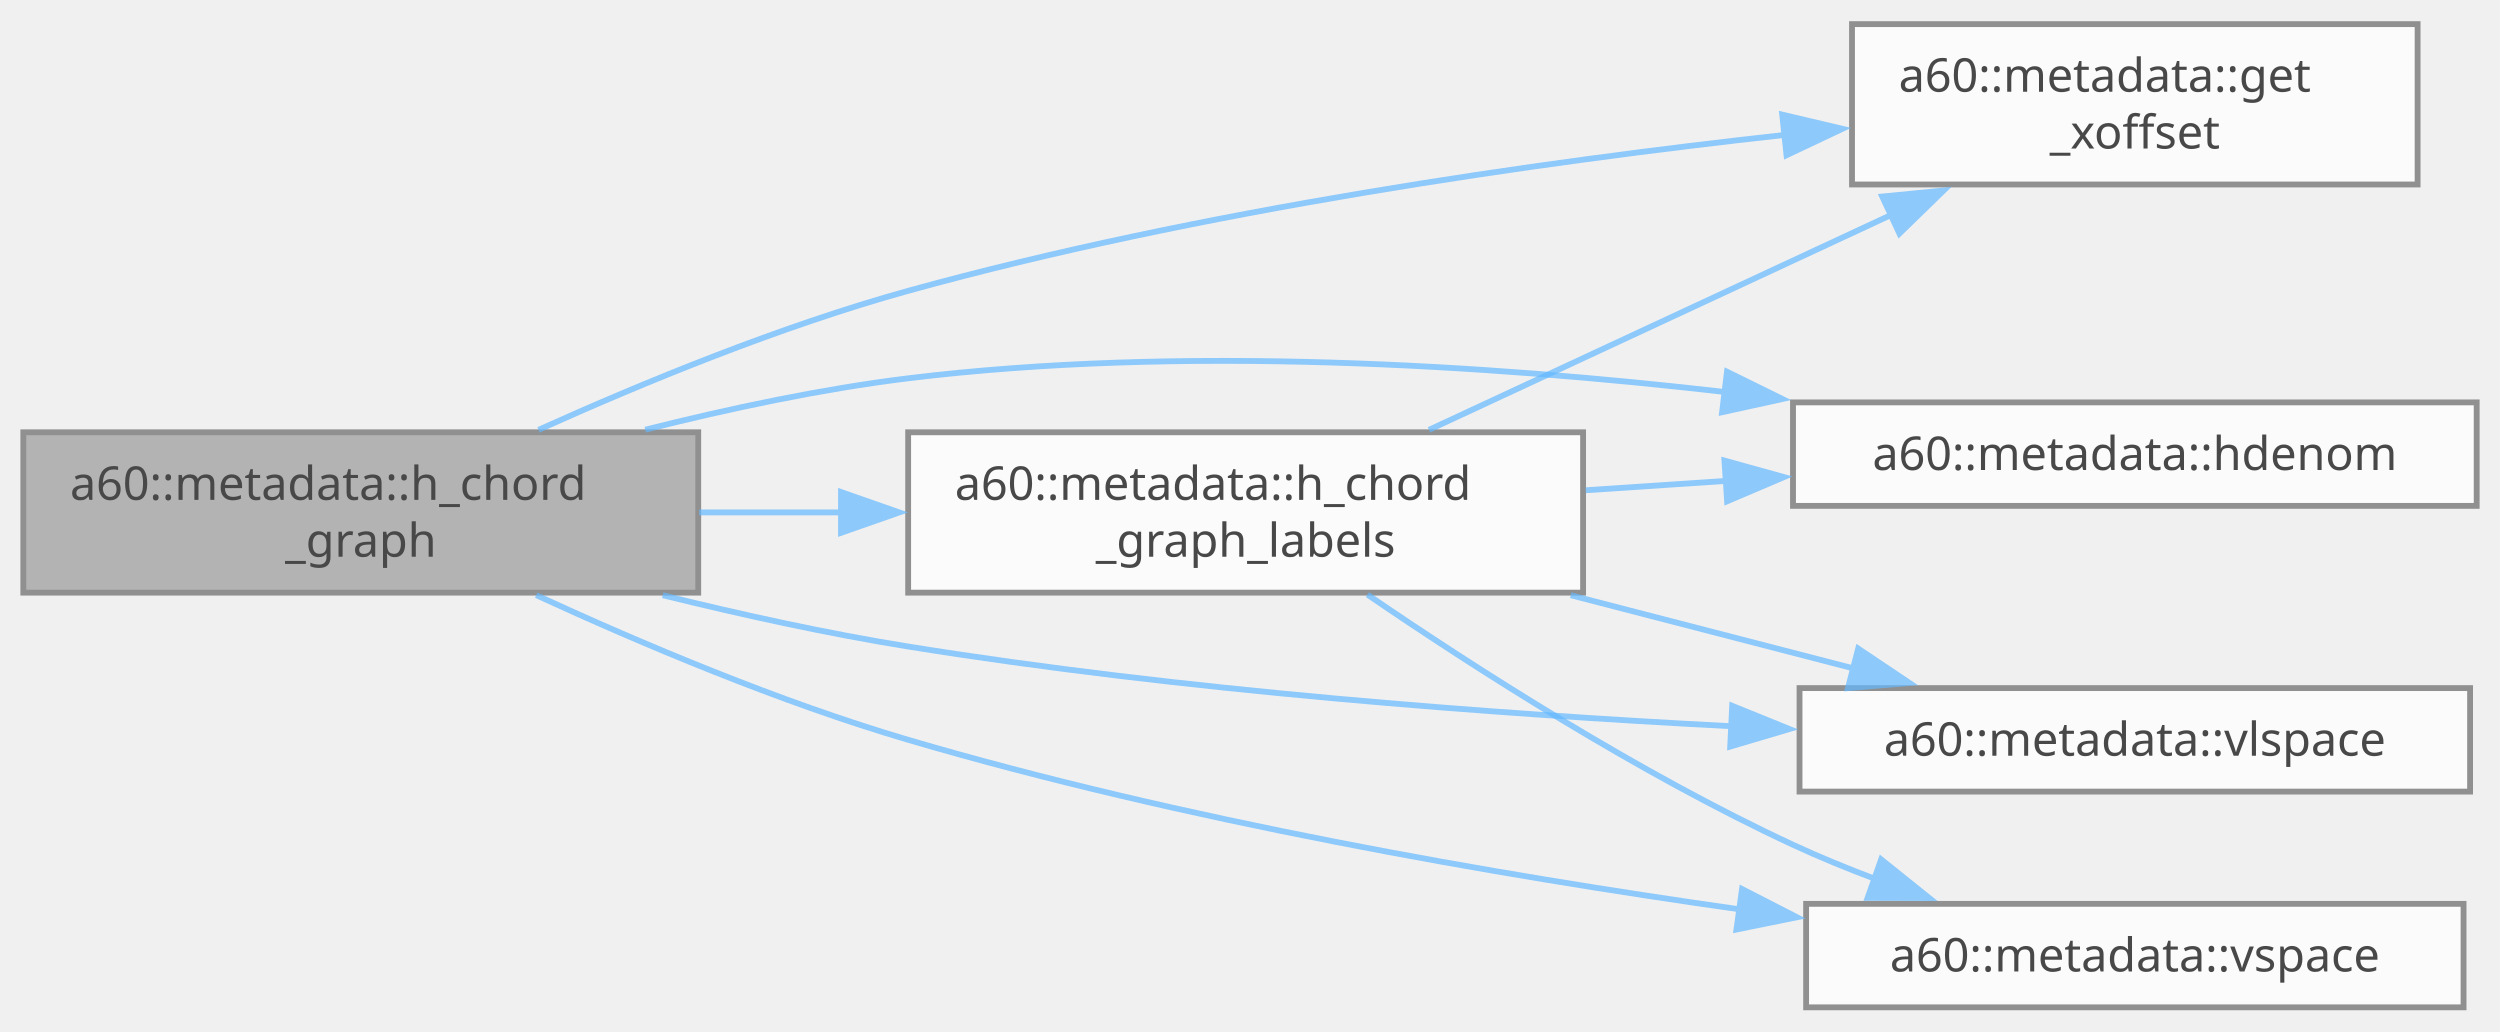
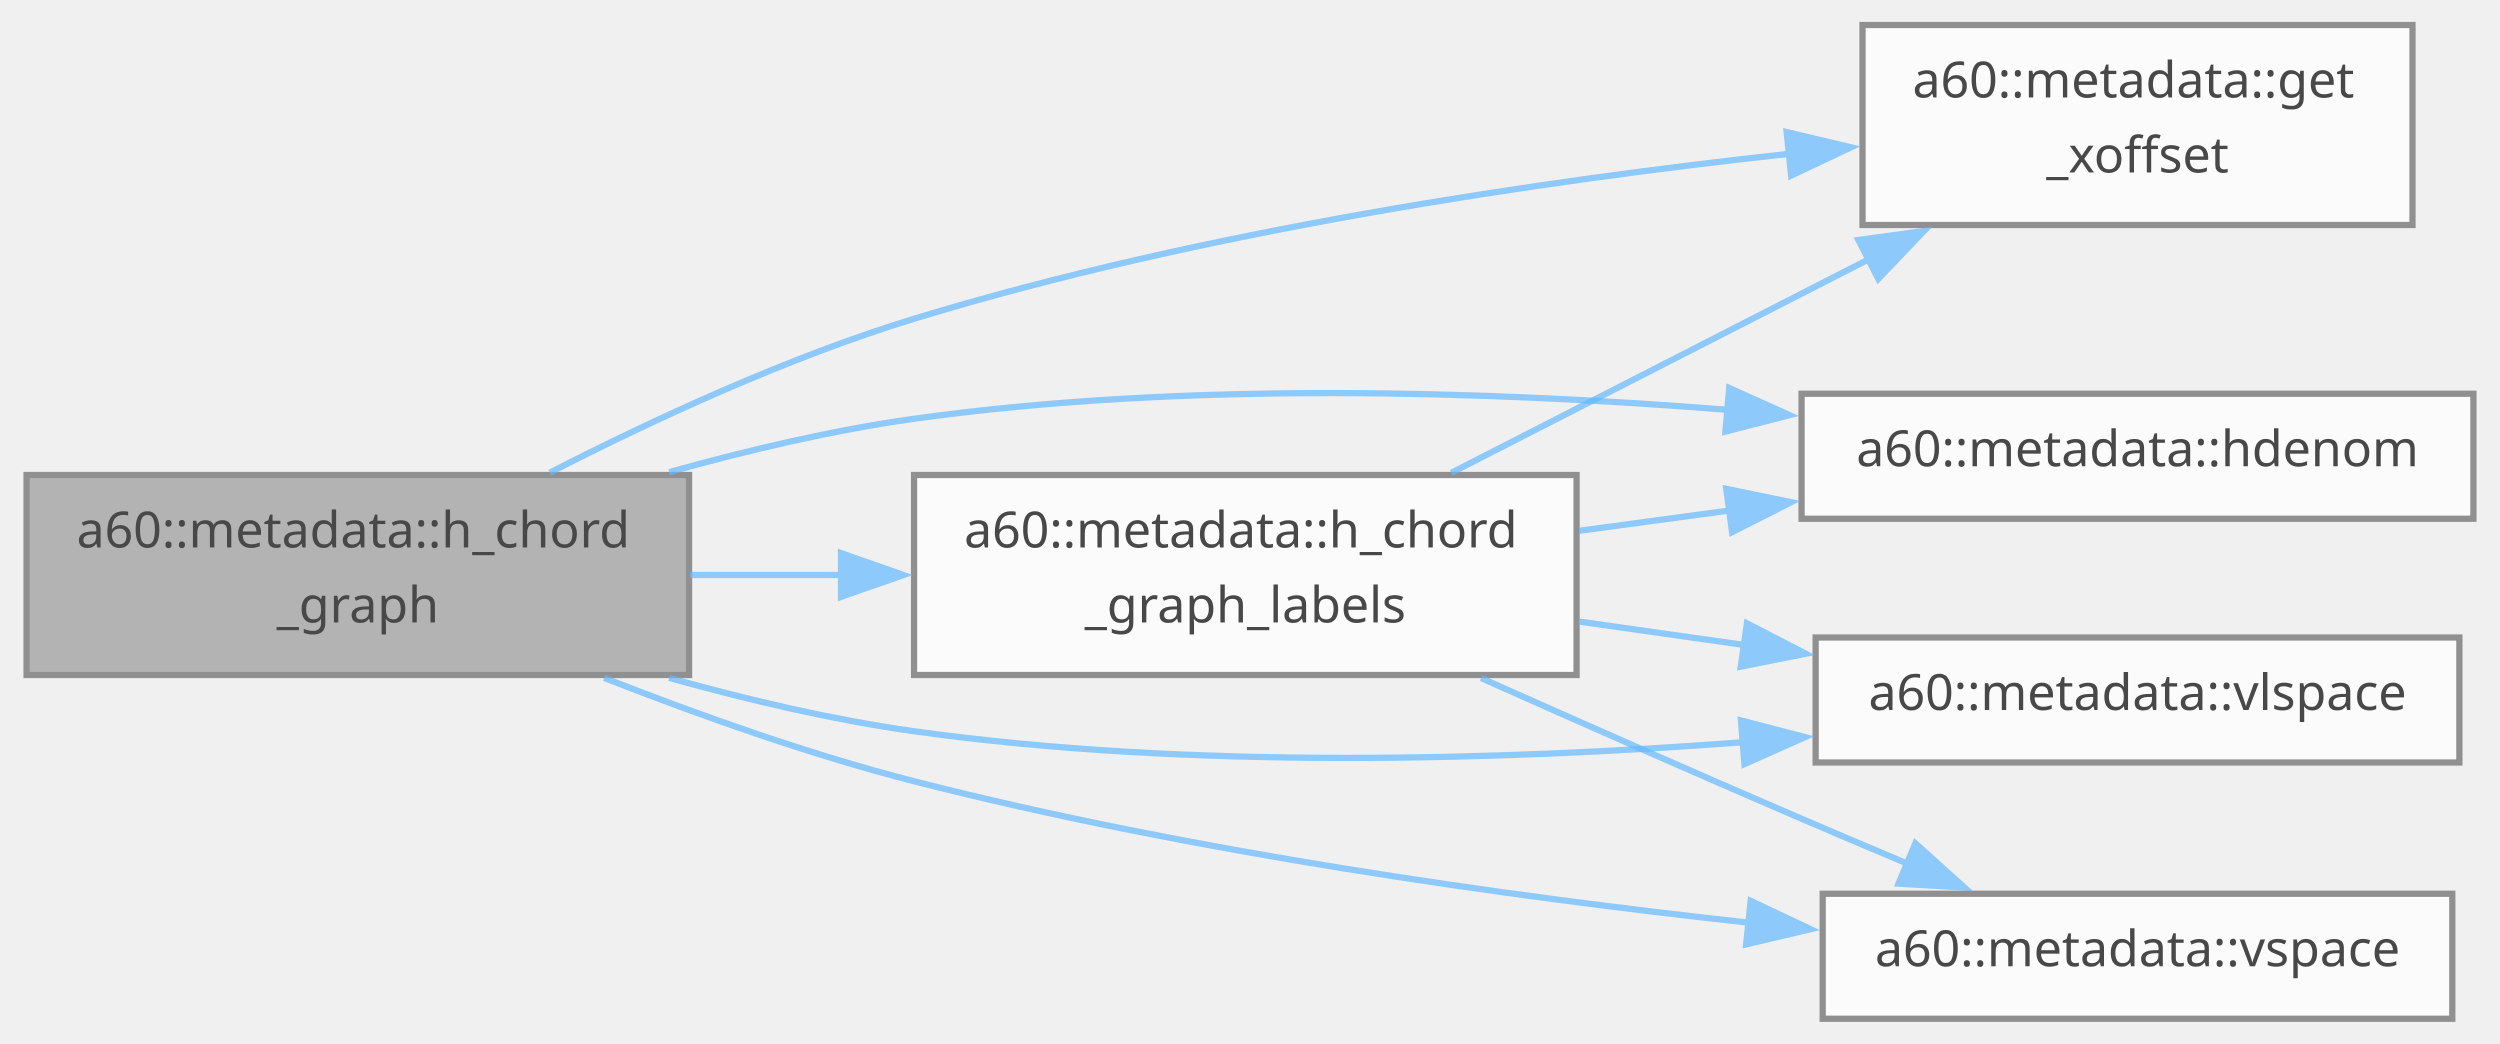
- <svg xmlns="http://www.w3.org/2000/svg" xmlns:xlink="http://www.w3.org/1999/xlink" width="429pt" height="177pt" viewBox="0.00 0.00 428.75 176.62">
+ <svg xmlns="http://www.w3.org/2000/svg" xmlns:xlink="http://www.w3.org/1999/xlink" width="400pt" height="167pt" viewBox="0.00 0.00 399.50 167.00">
  <svg id="main" version="1.1" xml:space="preserve">
    <style type="text/css">
.node, .edge {opacity: 0.7;}
.node.selected, .edge.selected {opacity: 1;}
.edge:hover path { stroke: red; }
.edge:hover polygon { stroke: red; fill: red; }
</style>
    <svg id="graph" class="graph">
-       <g id="graph0" class="graph" transform="scale(1 1) rotate(0) translate(4 172.62)">
+       <g id="graph0" class="graph" transform="scale(1 1) rotate(0) translate(4 163)">
        <g id="Node000001" class="node">
          <g id="a_Node000001">
            <a xlink:title=" ">
-               <polygon fill="#999999" stroke="#666666" points="115.75,-98.62 0,-98.62 0,-71.12 115.75,-71.12 115.75,-98.62" />
-               <text text-anchor="start" x="8" y="-87.03" font-family="SourceSans" font-size="8.00">a60::metadata::h_chord</text>
-               <text text-anchor="middle" x="57.88" y="-77.28" font-family="SourceSans" font-size="8.00">_graph</text>
+               <polygon fill="#999999" stroke="#666666" points="106,-87 0,-87 0,-55 106,-55 106,-87" />
+               <text text-anchor="start" x="8" y="-75.4" font-family="SourceSans" font-size="8.00">a60::metadata::h_chord</text>
+               <text text-anchor="middle" x="53" y="-63.4" font-family="SourceSans" font-size="8.00">_graph</text>
            </a>
          </g>
        </g>
        <g id="Node000002" class="node">
          <g id="a_Node000002">
            <a xlink:href="namespacea60_1_1metadata.html#a4c88caad75ba7fd9dffc58be1f715b28" target="_top" xlink:title="Compute xoffset.">
-               <polygon fill="white" stroke="#666666" points="410.62,-168.62 313.62,-168.62 313.62,-141.12 410.62,-141.12 410.62,-168.62" />
-               <text text-anchor="start" x="321.62" y="-157.03" font-family="SourceSans" font-size="8.00">a60::metadata::get</text>
-               <text text-anchor="middle" x="362.12" y="-147.28" font-family="SourceSans" font-size="8.00">_xoffset</text>
+               <polygon fill="white" stroke="#666666" points="381.75,-159 293.75,-159 293.75,-127 381.75,-127 381.75,-159" />
+               <text text-anchor="start" x="301.75" y="-147.4" font-family="SourceSans" font-size="8.00">a60::metadata::get</text>
+               <text text-anchor="middle" x="337.75" y="-135.4" font-family="SourceSans" font-size="8.00">_xoffset</text>
            </a>
          </g>
        </g>
        <g id="edge1_Node000001_Node000002" class="edge">
          <g id="a_edge1_Node000001_Node000002">
            <a xlink:title=" ">
-               <path fill="none" stroke="#63b8ff" d="M88.36,-99.04C106.31,-107.13 129.92,-116.83 151.75,-122.88 201.58,-136.67 259.84,-144.96 302.23,-149.64" />
-               <polygon fill="#63b8ff" stroke="#63b8ff" points="301.65,-153.1 311.97,-150.67 302.39,-146.14 301.65,-153.1" />
+               <path fill="none" stroke="#63b8ff" d="M83.72,-87.38C100.4,-95.92 121.85,-105.84 142,-112 188.19,-126.13 242.61,-134.1 282.17,-138.41" />
+               <polygon fill="#63b8ff" stroke="#63b8ff" points="281.61,-141.87 291.92,-139.43 282.33,-134.91 281.61,-141.87" />
            </a>
          </g>
        </g>
        <g id="Node000003" class="node">
          <g id="a_Node000003">
            <a xlink:href="namespacea60_1_1metadata.html#a0e1ca2f297681851edcf2f74d3bf663e" target="_top" xlink:title="Grid, titles, labels for h_chord_graph. @yscale == how much to vertically scale the bar graph from ce...">
-               <polygon fill="white" stroke="#666666" points="267.5,-98.62 151.75,-98.62 151.75,-71.12 267.5,-71.12 267.5,-98.62" />
-               <text text-anchor="start" x="159.75" y="-87.03" font-family="SourceSans" font-size="8.00">a60::metadata::h_chord</text>
-               <text text-anchor="middle" x="209.62" y="-77.28" font-family="SourceSans" font-size="8.00">_graph_labels</text>
+               <polygon fill="white" stroke="#666666" points="248,-87 142,-87 142,-55 248,-55 248,-87" />
+               <text text-anchor="start" x="150" y="-75.4" font-family="SourceSans" font-size="8.00">a60::metadata::h_chord</text>
+               <text text-anchor="middle" x="195" y="-63.4" font-family="SourceSans" font-size="8.00">_graph_labels</text>
            </a>
          </g>
        </g>
        <g id="edge2_Node000001_Node000003" class="edge">
          <g id="a_edge2_Node000001_Node000003">
            <a xlink:title=" ">
-               <path fill="none" stroke="#63b8ff" d="M115.92,-84.88C123.89,-84.88 132.16,-84.88 140.32,-84.88" />
-               <polygon fill="#63b8ff" stroke="#63b8ff" points="140.23,-88.38 150.23,-84.88 140.23,-81.38 140.23,-88.38" />
+               <path fill="none" stroke="#63b8ff" d="M106.13,-71C114.06,-71 122.31,-71 130.45,-71" />
+               <polygon fill="#63b8ff" stroke="#63b8ff" points="130.31,-74.5 140.31,-71 130.31,-67.5 130.31,-74.5" />
            </a>
          </g>
        </g>
        <g id="Node000004" class="node">
          <g id="a_Node000004">
            <a xlink:href="namespacea60_1_1metadata.html#a22b86d9f6417957b79f6e9dab13296dc" target="_top" xlink:title=" ">
-               <polygon fill="white" stroke="#666666" points="420.75,-103.75 303.5,-103.75 303.5,-86 420.75,-86 420.75,-103.75" />
-               <text text-anchor="middle" x="362.12" y="-92.15" font-family="SourceSans" font-size="8.00">a60::metadata::hdenom</text>
+               <polygon fill="white" stroke="#666666" points="391.5,-100 284,-100 284,-80 391.5,-80 391.5,-100" />
+               <text text-anchor="middle" x="337.75" y="-88.4" font-family="SourceSans" font-size="8.00">a60::metadata::hdenom</text>
            </a>
          </g>
        </g>
        <g id="edge7_Node000001_Node000004" class="edge">
          <g id="a_edge7_Node000001_Node000004">
            <a xlink:title=" ">
-               <path fill="none" stroke="#63b8ff" d="M106.66,-99.06C121.03,-102.68 136.91,-106.06 151.75,-107.88 198.34,-113.56 251.09,-110.22 291.99,-105.51" />
-               <polygon fill="#63b8ff" stroke="#63b8ff" points="292.18,-109.01 301.69,-104.33 291.34,-102.06 292.18,-109.01" />
+               <path fill="none" stroke="#63b8ff" d="M102.82,-87.46C115.44,-90.99 129.1,-94.2 142,-96 185.11,-102.01 234.09,-100.46 272.15,-97.43" />
+               <polygon fill="#63b8ff" stroke="#63b8ff" points="272.42,-100.92 282.08,-96.58 271.82,-93.95 272.42,-100.92" />
            </a>
          </g>
        </g>
        <g id="Node000005" class="node">
          <g id="a_Node000005">
            <a xlink:href="namespacea60_1_1metadata.html#a2a619ed21560d442f5dfae5ea8101fce" target="_top" xlink:title="Distance between label and top/bottom of line or text.">
-               <polygon fill="white" stroke="#666666" points="419.62,-54.75 304.62,-54.75 304.62,-37 419.62,-37 419.62,-54.75" />
-               <text text-anchor="middle" x="362.12" y="-43.15" font-family="SourceSans" font-size="8.00">a60::metadata::vlspace</text>
+               <polygon fill="white" stroke="#666666" points="389.25,-61 286.25,-61 286.25,-41 389.25,-41 389.25,-61" />
+               <text text-anchor="middle" x="337.75" y="-49.4" font-family="SourceSans" font-size="8.00">a60::metadata::vlspace</text>
            </a>
          </g>
        </g>
        <g id="edge8_Node000001_Node000005" class="edge">
          <g id="a_edge8_Node000001_Node000005">
            <a xlink:title=" ">
-               <path fill="none" stroke="#63b8ff" d="M109.66,-70.68C123.24,-67.33 137.97,-64.09 151.75,-61.88 198.63,-54.33 252.01,-50.32 293.14,-48.2" />
-               <polygon fill="#63b8ff" stroke="#63b8ff" points="293.07,-51.71 302.88,-47.73 292.73,-44.72 293.07,-51.71" />
+               <path fill="none" stroke="#63b8ff" d="M102.82,-54.54C115.44,-51.01 129.1,-47.8 142,-46 186.21,-39.84 236.59,-41.36 275.04,-44.28" />
+               <polygon fill="#63b8ff" stroke="#63b8ff" points="274.3,-47.73 284.55,-45.06 274.86,-40.75 274.3,-47.73" />
            </a>
          </g>
        </g>
        <g id="Node000006" class="node">
          <g id="a_Node000006">
            <a xlink:href="namespacea60_1_1metadata.html#a888d9b1e7402e335f8e7544373855a92" target="_top" xlink:title=" ">
-               <polygon fill="white" stroke="#666666" points="418.5,-17.75 305.75,-17.75 305.75,0 418.5,0 418.5,-17.75" />
-               <text text-anchor="middle" x="362.12" y="-6.15" font-family="SourceSans" font-size="8.00">a60::metadata::vspace</text>
+               <polygon fill="white" stroke="#666666" points="388.12,-20 287.38,-20 287.38,0 388.12,0 388.12,-20" />
+               <text text-anchor="middle" x="337.75" y="-8.4" font-family="SourceSans" font-size="8.00">a60::metadata::vspace</text>
            </a>
          </g>
        </g>
        <g id="edge9_Node000001_Node000006" class="edge">
          <g id="a_edge9_Node000001_Node000006">
            <a xlink:title=" ">
-               <path fill="none" stroke="#63b8ff" d="M87.96,-70.69C105.97,-62.4 129.77,-52.34 151.75,-45.88 198.52,-32.11 252.77,-22.7 294.32,-16.81" />
-               <polygon fill="#63b8ff" stroke="#63b8ff" points="294.76,-20.29 304.19,-15.45 293.8,-13.35 294.76,-20.29" />
+               <path fill="none" stroke="#63b8ff" d="M92.41,-54.54C107.62,-48.57 125.4,-42.25 142,-38 186.12,-26.7 237.11,-19.57 275.85,-15.34" />
+               <polygon fill="#63b8ff" stroke="#63b8ff" points="275.86,-18.86 285.44,-14.33 275.13,-11.9 275.86,-18.86" />
            </a>
          </g>
        </g>
        <g id="edge3_Node000003_Node000002" class="edge">
          <g id="a_edge3_Node000003_Node000002">
            <a xlink:title=" ">
-               <path fill="none" stroke="#63b8ff" d="M241.08,-99.04C263.93,-109.67 295.44,-124.32 320.44,-135.95" />
-               <polygon fill="#63b8ff" stroke="#63b8ff" points="318.8,-139.05 329.34,-140.09 321.75,-132.7 318.8,-139.05" />
+               <path fill="none" stroke="#63b8ff" d="M227.94,-87.34C247.73,-97.46 273.38,-110.58 294.8,-121.54" />
+               <polygon fill="#63b8ff" stroke="#63b8ff" points="293.09,-124.6 303.59,-126.04 296.28,-118.37 293.09,-124.6" />
            </a>
          </g>
        </g>
        <g id="edge4_Node000003_Node000004" class="edge">
          <g id="a_edge4_Node000003_Node000004">
            <a xlink:title=" ">
-               <path fill="none" stroke="#63b8ff" d="M267.95,-88.68C275.86,-89.21 284.04,-89.75 292.13,-90.29" />
-               <polygon fill="#63b8ff" stroke="#63b8ff" points="291.74,-93.77 301.95,-90.94 292.2,-86.79 291.74,-93.77" />
+               <path fill="none" stroke="#63b8ff" d="M248.41,-78.07C256.27,-79.14 264.46,-80.24 272.53,-81.33" />
+               <polygon fill="#63b8ff" stroke="#63b8ff" points="271.95,-84.78 282.33,-82.65 272.88,-77.85 271.95,-84.78" />
            </a>
          </g>
        </g>
        <g id="edge5_Node000003_Node000005" class="edge">
          <g id="a_edge5_Node000003_Node000005">
            <a xlink:title=" ">
-               <path fill="none" stroke="#63b8ff" d="M265.38,-70.68C281.35,-66.55 298.64,-62.07 314.08,-58.07" />
-               <polygon fill="#63b8ff" stroke="#63b8ff" points="314.68,-61.53 323.48,-55.63 312.92,-54.75 314.68,-61.53" />
+               <path fill="none" stroke="#63b8ff" d="M248.41,-63.55C257.09,-62.32 266.17,-61.03 275.05,-59.77" />
+               <polygon fill="#63b8ff" stroke="#63b8ff" points="275.26,-63.27 284.67,-58.4 274.27,-56.34 275.26,-63.27" />
            </a>
          </g>
        </g>
        <g id="edge6_Node000003_Node000006" class="edge">
          <g id="a_edge6_Node000003_Node000006">
            <a xlink:title=" ">
-               <path fill="none" stroke="#63b8ff" d="M230.52,-70.78C248.83,-58.27 277.07,-40.14 303.5,-27.88 308.03,-25.77 312.86,-23.8 317.72,-21.97" />
-               <polygon fill="#63b8ff" stroke="#63b8ff" points="318.62,-25.37 326.88,-18.74 316.29,-18.77 318.62,-25.37" />
+               <path fill="none" stroke="#63b8ff" d="M232.74,-54.5C248.49,-47.48 267.11,-39.26 284,-32 289.44,-29.66 295.22,-27.21 300.87,-24.84" />
+               <polygon fill="#63b8ff" stroke="#63b8ff" points="302.21,-28.07 310.08,-20.99 299.51,-21.62 302.21,-28.07" />
            </a>
          </g>
        </g>
      </g>
    </svg>
  </svg>
  <style type="text/css">

[data-mouse-over-selected='false'] { opacity: 0.7; }
[data-mouse-over-selected='true']  { opacity: 1.0; }

</style>
</svg>
